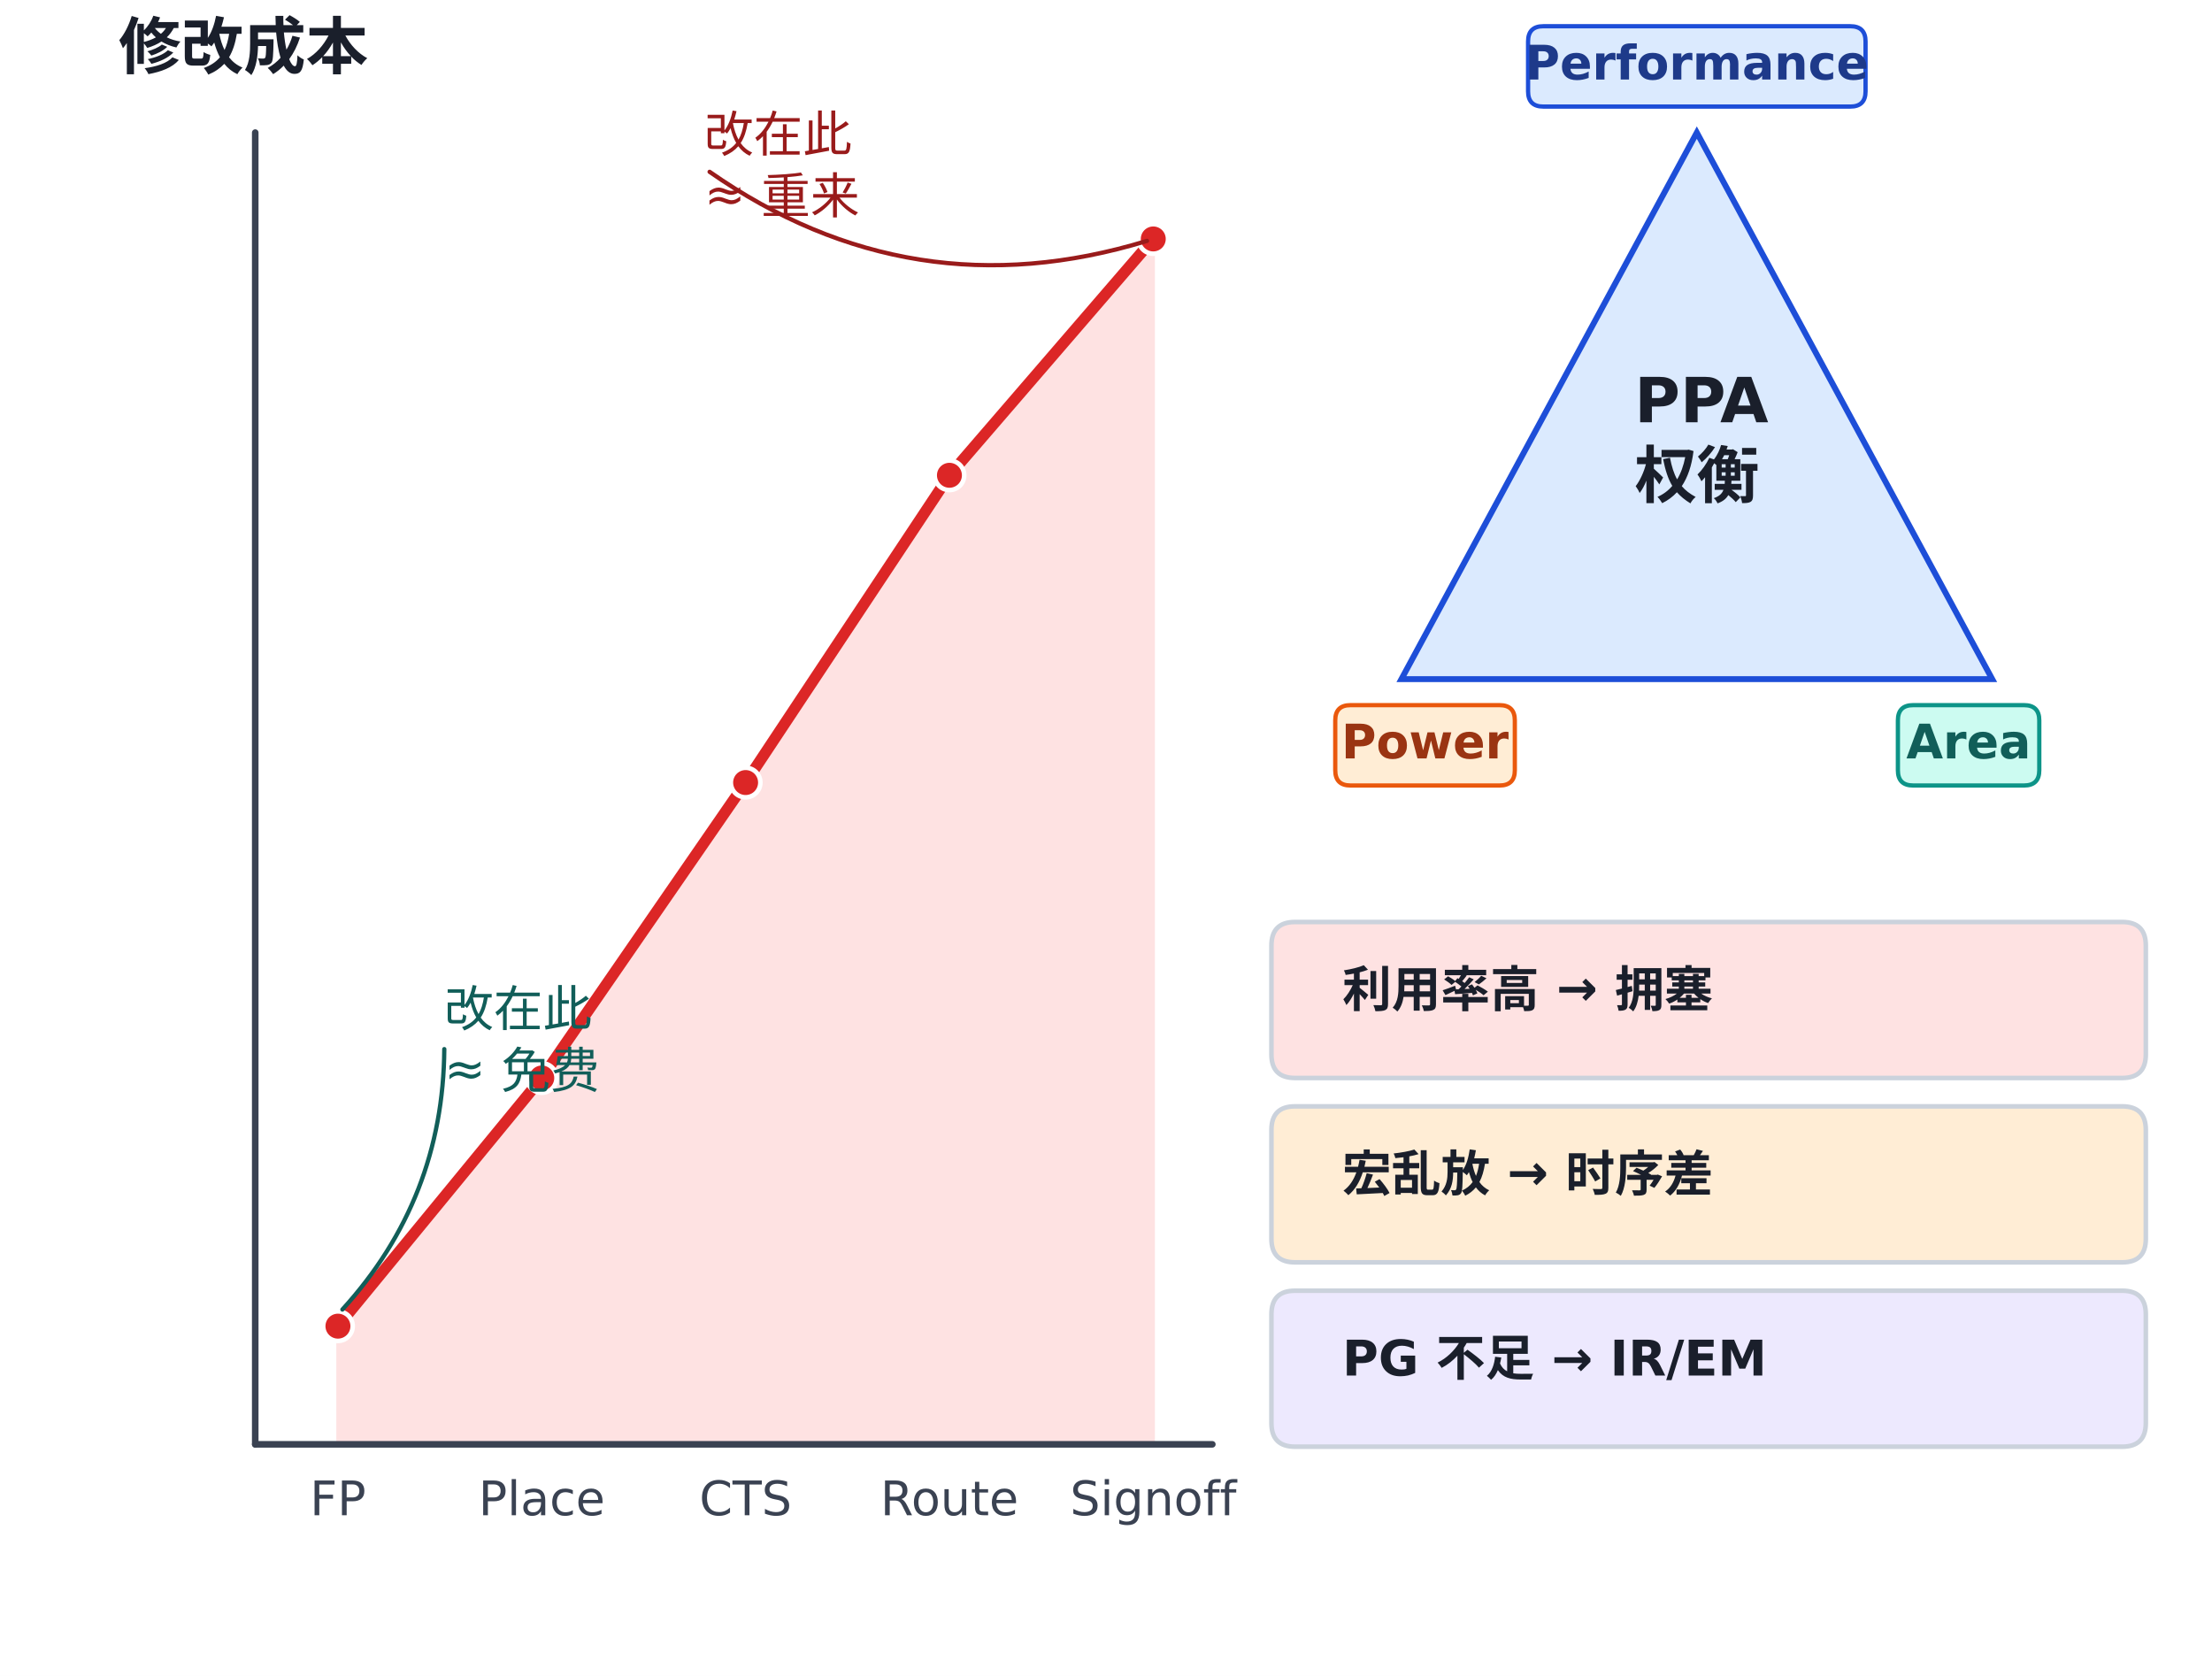
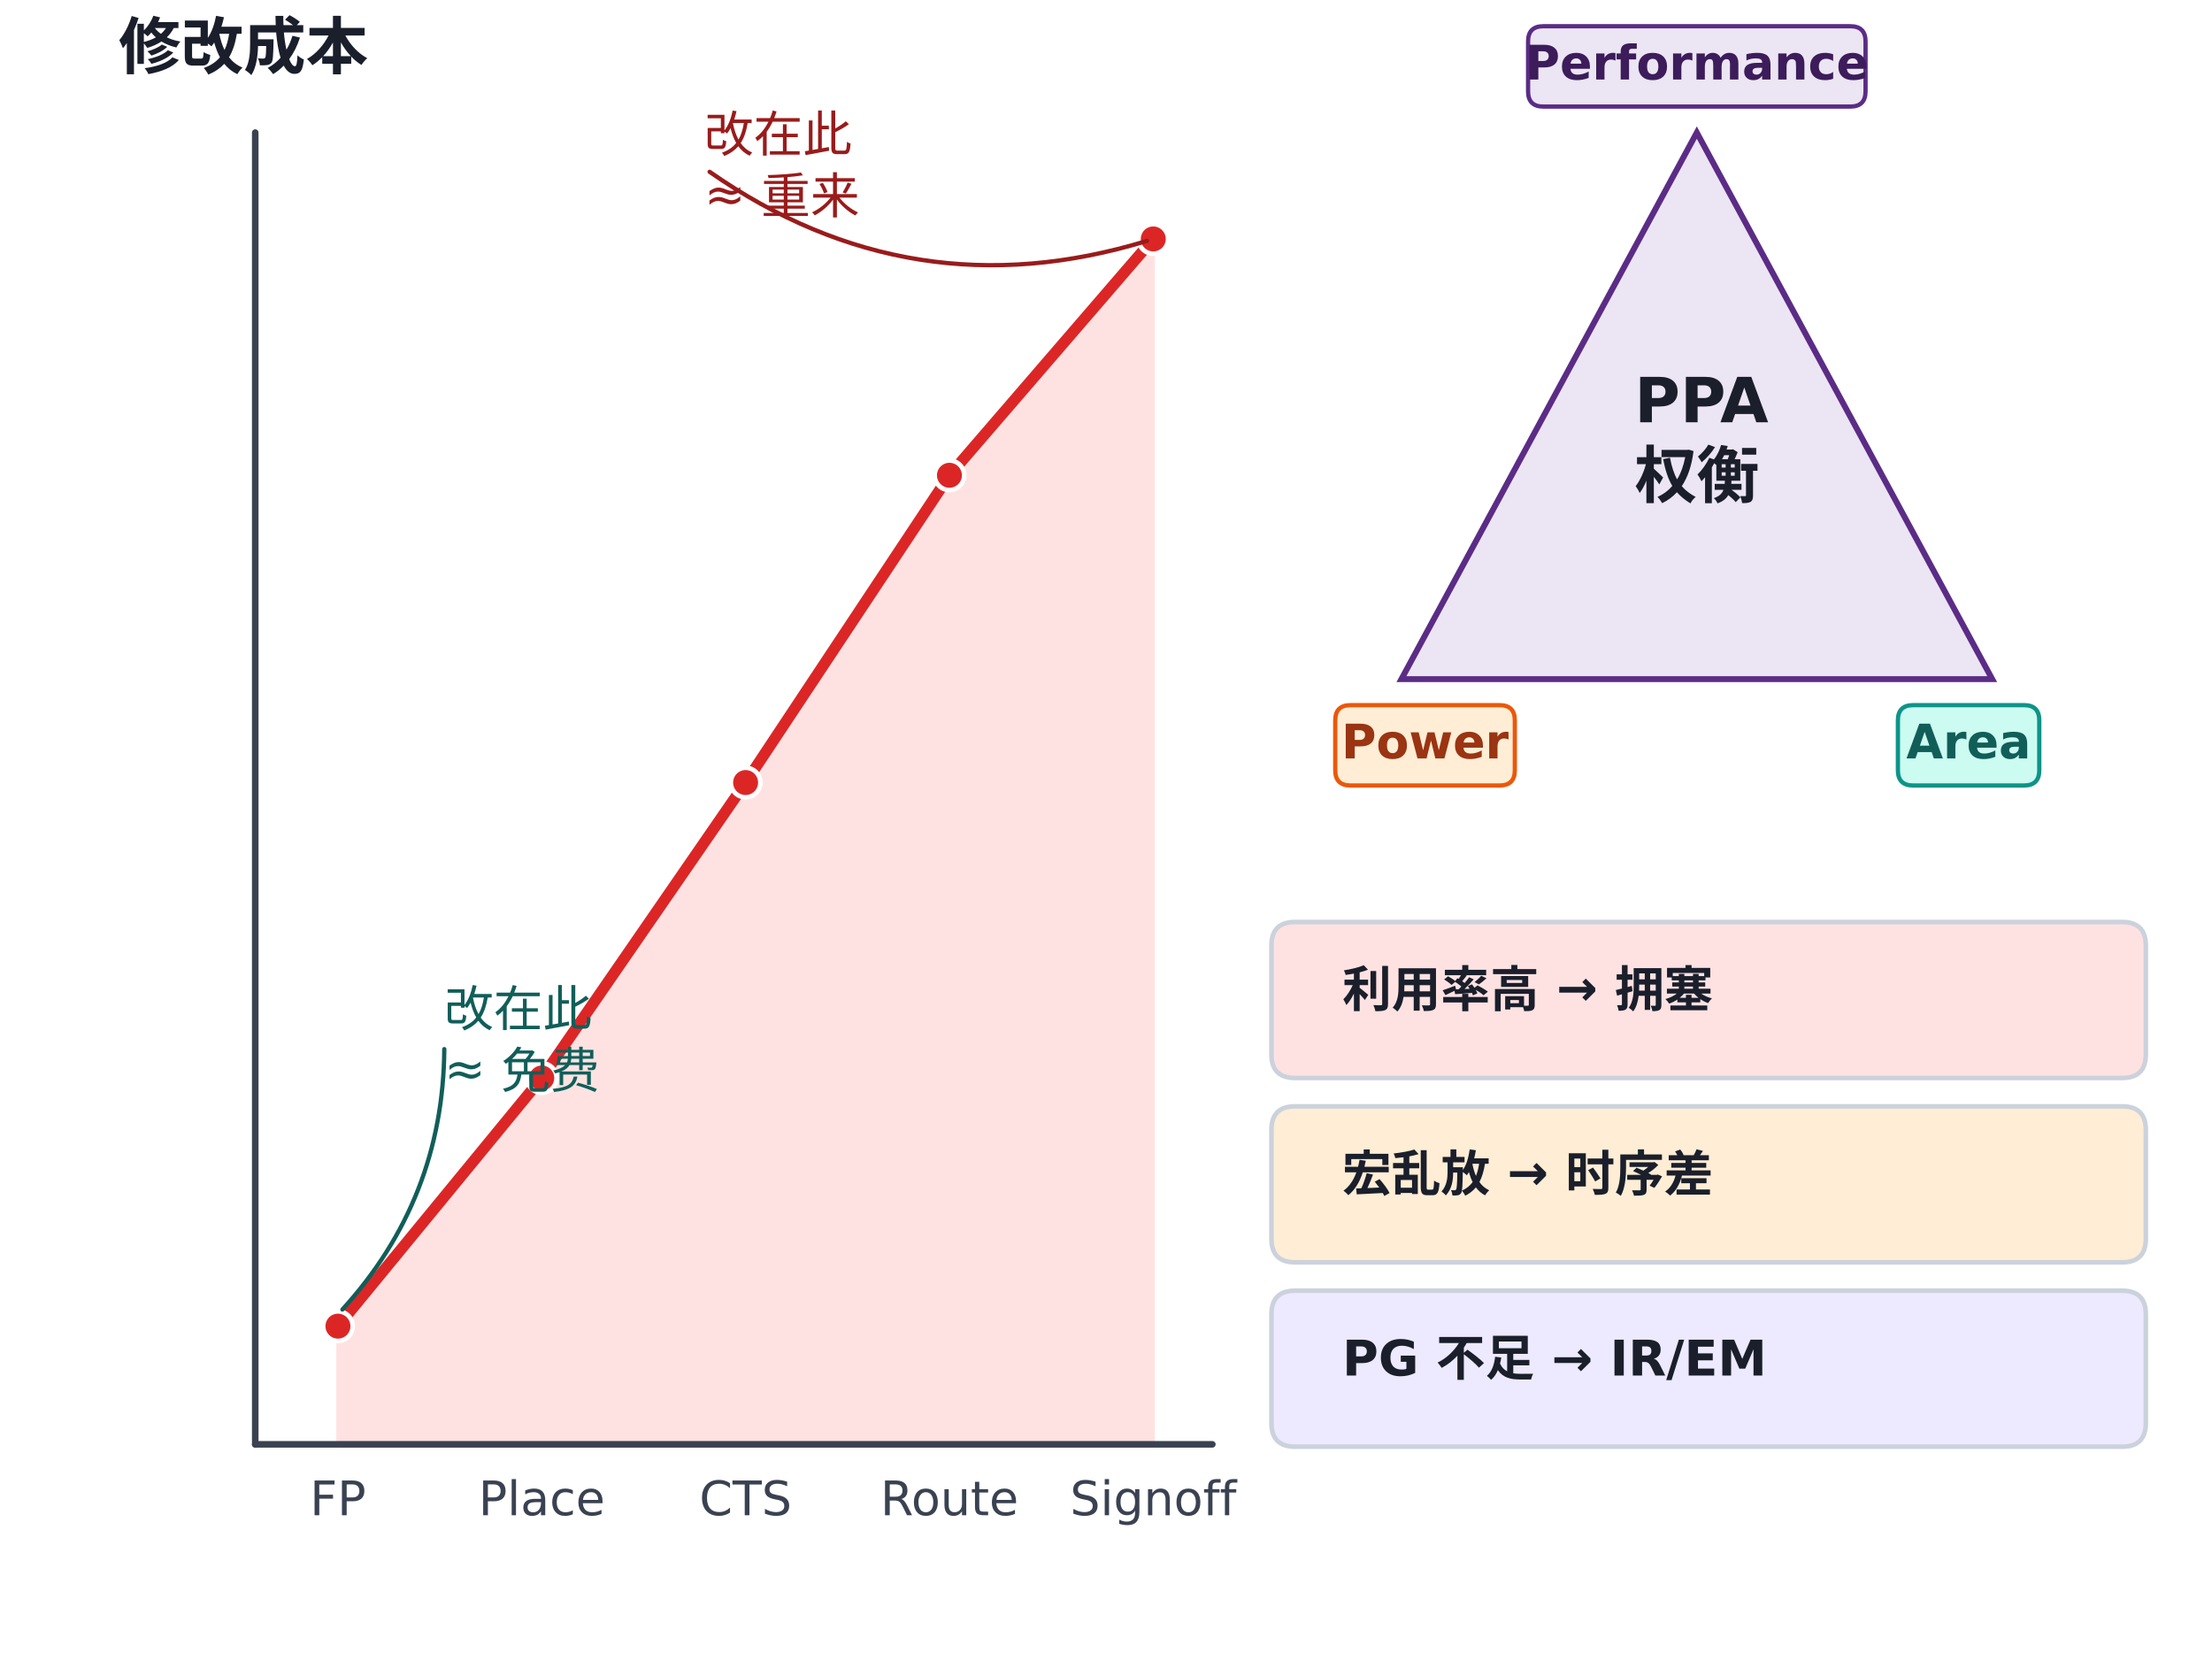
<svg xmlns="http://www.w3.org/2000/svg" xmlns:xlink="http://www.w3.org/1999/xlink" width="673.92pt" height="510.548pt" viewBox="0 0 673.92 510.548" version="1.1">
  <defs>
    <style type="text/css">*{stroke-linejoin: round; stroke-linecap: butt}</style>
  </defs>
  <g id="figure_1">
    <g id="patch_1">
      <path d="M 0 510.548  L 673.92 510.548  L 673.92 0  L 0 0  z " style="fill: #ffffff" />
    </g>
    <g id="axes_1">
      <g id="patch_2">
-         <path d="M 5.76 504.788  L 668.16 504.788  L 668.16 15.188  L 5.76 15.188  z " clip-path="url(#p4d29adbc15)" style="fill: #ffffff" />
+         <path d="M 5.76 504.788  L 668.16 504.788  L 668.16 15.188  L 5.76 15.188  z " clip-path="url(#p9945286bc7)" style="fill: #ffffff" />
      </g>
      <g id="FillBetweenPolyCollection_1">
        <defs>
-           <path id="m4a259db9da" d="M 102.96 -106.56  L 102.96 -70.56  L 165.06 -70.56  L 227.16 -70.56  L 289.26 -70.56  L 351.36 -70.56  L 351.36 -437.76  L 351.36 -437.76  L 289.26 -365.76  L 227.16 -272.16  L 165.06 -182.16  L 102.96 -106.56  z " style="stroke: #fee2e2" />
+           <path id="mccdefd1782" d="M 102.96 -106.56  L 102.96 -70.56  L 165.06 -70.56  L 227.16 -70.56  L 289.26 -70.56  L 351.36 -70.56  L 351.36 -437.76  L 351.36 -437.76  L 289.26 -365.76  L 227.16 -272.16  L 165.06 -182.16  L 102.96 -106.56  z " style="stroke: #fee2e2" />
        </defs>
-         <g clip-path="url(#p4d29adbc15)">
-           <use xlink:href="#m4a259db9da" x="0" y="510.548" style="fill: #fee2e2; stroke: #fee2e2" />
+         <g clip-path="url(#p9945286bc7)">
+           <use xlink:href="#mccdefd1782" x="0" y="510.548" style="fill: #fee2e2; stroke: #fee2e2" />
        </g>
      </g>
      <g id="line2d_1">
-         <path d="M 77.76 439.988  L 77.76 40.388  " clip-path="url(#p4d29adbc15)" style="fill: none; stroke: #3a4252; stroke-width: 2; stroke-linecap: round" />
+         <path d="M 77.76 439.988  L 77.76 40.388  " clip-path="url(#p9945286bc7)" style="fill: none; stroke: #3a4252; stroke-width: 2; stroke-linecap: round" />
      </g>
      <g id="line2d_2">
-         <path d="M 77.76 439.988  L 369.36 439.988  " clip-path="url(#p4d29adbc15)" style="fill: none; stroke: #3a4252; stroke-width: 2; stroke-linecap: round" />
+         <path d="M 77.76 439.988  L 369.36 439.988  " clip-path="url(#p9945286bc7)" style="fill: none; stroke: #3a4252; stroke-width: 2; stroke-linecap: round" />
      </g>
      <g id="patch_3">
-         <path d="M 516.96 40.388  L 426.96 206.888  L 606.96 206.888  z " clip-path="url(#p4d29adbc15)" style="fill: #dbeafe; stroke: #1d4ed8; stroke-width: 1.8; stroke-linejoin: miter" />
+         <path d="M 516.96 40.388  L 426.96 206.888  L 606.96 206.888  z " clip-path="url(#p9945286bc7)" style="fill: #ece5f3; stroke: #5b2c86; stroke-width: 1.8; stroke-linejoin: miter" />
      </g>
      <g id="patch_4">
-         <path d="M 394.56 328.388  L 646.56 328.388  Q 653.76 328.388 653.76 321.188  L 653.76 288.068  Q 653.76 280.868 646.56 280.868  L 394.56 280.868  Q 387.36 280.868 387.36 288.068  L 387.36 321.188  Q 387.36 328.388 394.56 328.388  z " clip-path="url(#p4d29adbc15)" style="fill: #fee2e2; stroke: #cbd2dc; stroke-width: 1.4; stroke-linejoin: miter" />
+         <path d="M 394.56 328.388  L 646.56 328.388  Q 653.76 328.388 653.76 321.188  L 653.76 288.068  Q 653.76 280.868 646.56 280.868  L 394.56 280.868  Q 387.36 280.868 387.36 288.068  L 387.36 321.188  Q 387.36 328.388 394.56 328.388  z " clip-path="url(#p9945286bc7)" style="fill: #fee2e2; stroke: #cbd2dc; stroke-width: 1.4; stroke-linejoin: miter" />
      </g>
      <g id="patch_5">
-         <path d="M 394.56 384.548  L 646.56 384.548  Q 653.76 384.548 653.76 377.348  L 653.76 344.228  Q 653.76 337.028 646.56 337.028  L 394.56 337.028  Q 387.36 337.028 387.36 344.228  L 387.36 377.348  Q 387.36 384.548 394.56 384.548  z " clip-path="url(#p4d29adbc15)" style="fill: #ffedd5; stroke: #cbd2dc; stroke-width: 1.4; stroke-linejoin: miter" />
+         <path d="M 394.56 384.548  L 646.56 384.548  Q 653.76 384.548 653.76 377.348  L 653.76 344.228  Q 653.76 337.028 646.56 337.028  L 394.56 337.028  Q 387.36 337.028 387.36 344.228  L 387.36 377.348  Q 387.36 384.548 394.56 384.548  z " clip-path="url(#p9945286bc7)" style="fill: #ffedd5; stroke: #cbd2dc; stroke-width: 1.4; stroke-linejoin: miter" />
      </g>
      <g id="patch_6">
-         <path d="M 394.56 440.708  L 646.56 440.708  Q 653.76 440.708 653.76 433.508  L 653.76 400.388  Q 653.76 393.188 646.56 393.188  L 394.56 393.188  Q 387.36 393.188 387.36 400.388  L 387.36 433.508  Q 387.36 440.708 394.56 440.708  z " clip-path="url(#p4d29adbc15)" style="fill: #ede9fe; stroke: #cbd2dc; stroke-width: 1.4; stroke-linejoin: miter" />
+         <path d="M 394.56 440.708  L 646.56 440.708  Q 653.76 440.708 653.76 433.508  L 653.76 400.388  Q 653.76 393.188 646.56 393.188  L 394.56 393.188  Q 387.36 393.188 387.36 400.388  L 387.36 433.508  Q 387.36 440.708 394.56 440.708  z " clip-path="url(#p9945286bc7)" style="fill: #ede9fe; stroke: #cbd2dc; stroke-width: 1.4; stroke-linejoin: miter" />
      </g>
      <g id="text_1">
        <text style="font-weight: 700; font-size: 19px; font-family: 'Microsoft YaHei', 'Microsoft YaHei UI', 'SimHei', 'Segoe UI', 'DejaVu Sans', sans-serif; text-anchor: middle; fill: #1a1f2b" x="74.16" y="20.948" transform="rotate(-0 74.16 20.94813)">修改成本</text>
      </g>
      <g id="line2d_3">
-         <path d="M 102.96 403.988  L 165.06 328.388  L 227.16 238.388  L 289.26 144.788  L 351.36 72.788  " clip-path="url(#p4d29adbc15)" style="fill: none; stroke: #dc2626; stroke-width: 3.4; stroke-linecap: round" />
+         <path d="M 102.96 403.988  L 165.06 328.388  L 227.16 238.388  L 289.26 144.788  L 351.36 72.788  " clip-path="url(#p9945286bc7)" style="fill: none; stroke: #dc2626; stroke-width: 3.4; stroke-linecap: round" />
      </g>
      <g id="text_2">
        <text style="font-size: 14.5px; font-family: 'Microsoft YaHei', 'Microsoft YaHei UI', 'SimHei', 'Segoe UI', 'DejaVu Sans', sans-serif; text-anchor: middle; fill: #3a4252" x="102.96" y="461.588" transform="rotate(-0 102.96 461.5881)">FP</text>
      </g>
      <g id="text_3">
        <text style="font-size: 14.5px; font-family: 'Microsoft YaHei', 'Microsoft YaHei UI', 'SimHei', 'Segoe UI', 'DejaVu Sans', sans-serif; text-anchor: middle; fill: #3a4252" x="165.06" y="461.588" transform="rotate(-0 165.06 461.5881)">Place</text>
      </g>
      <g id="text_4">
        <text style="font-size: 14.5px; font-family: 'Microsoft YaHei', 'Microsoft YaHei UI', 'SimHei', 'Segoe UI', 'DejaVu Sans', sans-serif; text-anchor: middle; fill: #3a4252" x="227.16" y="461.588" transform="rotate(-0 227.16 461.5881)">CTS</text>
      </g>
      <g id="text_5">
        <text style="font-size: 14.5px; font-family: 'Microsoft YaHei', 'Microsoft YaHei UI', 'SimHei', 'Segoe UI', 'DejaVu Sans', sans-serif; text-anchor: middle; fill: #3a4252" x="289.26" y="461.588" transform="rotate(-0 289.26 461.5881)">Route</text>
      </g>
      <g id="text_6">
        <text style="font-size: 14.5px; font-family: 'Microsoft YaHei', 'Microsoft YaHei UI', 'SimHei', 'Segoe UI', 'DejaVu Sans', sans-serif; text-anchor: middle; fill: #3a4252" x="351.36" y="461.588" transform="rotate(-0 351.36 461.5881)">Signoff</text>
      </g>
      <g id="text_7">
        <text style="font-weight: 700; font-size: 19px; font-family: 'Microsoft YaHei', 'Microsoft YaHei UI', 'SimHei', 'Segoe UI', 'DejaVu Sans', sans-serif; fill: #1a1f2b" transform="translate(497.9585 128.646)">PPA</text>
        <text style="font-weight: 700; font-size: 19px; font-family: 'Microsoft YaHei', 'Microsoft YaHei UI', 'SimHei', 'Segoe UI', 'DejaVu Sans', sans-serif; fill: #1a1f2b" transform="translate(497.96 151.5951)">权衡</text>
      </g>
      <g id="text_8">
        <text style="font-weight: 700; font-size: 15px; font-family: 'Microsoft YaHei', 'Microsoft YaHei UI', 'SimHei', 'Segoe UI', 'DejaVu Sans', sans-serif; text-anchor: start; fill: #1a1f2b" x="408.96" y="306.719" transform="rotate(-0 408.96 306.7188)">利用率高 → 拥塞</text>
      </g>
      <g id="text_9">
        <text style="font-weight: 700; font-size: 15px; font-family: 'Microsoft YaHei', 'Microsoft YaHei UI', 'SimHei', 'Segoe UI', 'DejaVu Sans', sans-serif; text-anchor: start; fill: #1a1f2b" x="408.96" y="362.879" transform="rotate(-0 408.96 362.8788)">宏乱放 → 时序差</text>
      </g>
      <g id="text_10">
        <text style="font-weight: 700; font-size: 15px; font-family: 'Microsoft YaHei', 'Microsoft YaHei UI', 'SimHei', 'Segoe UI', 'DejaVu Sans', sans-serif; text-anchor: start; fill: #1a1f2b" x="408.96" y="419.039" transform="rotate(-0 408.96 419.0387)">PG 不足 → IR/EM</text>
      </g>
      <g id="line2d_4">
        <defs>
-           <path id="m0a4bc8f9b0" d="M 0 4.5  C 1.193 4.5 2.338 4.026 3.182 3.182  C 4.026 2.338 4.5 1.193 4.5 0  C 4.5 -1.193 4.026 -2.338 3.182 -3.182  C 2.338 -4.026 1.193 -4.5 0 -4.5  C -1.193 -4.5 -2.338 -4.026 -3.182 -3.182  C -4.026 -2.338 -4.5 -1.193 -4.5 0  C -4.5 1.193 -4.026 2.338 -3.182 3.182  C -2.338 4.026 -1.193 4.5 0 4.5  z " style="stroke: #ffffff; stroke-width: 1.4" />
+           <path id="mc3c0cf236d" d="M 0 4.5  C 1.193 4.5 2.338 4.026 3.182 3.182  C 4.026 2.338 4.5 1.193 4.5 0  C 4.5 -1.193 4.026 -2.338 3.182 -3.182  C 2.338 -4.026 1.193 -4.5 0 -4.5  C -1.193 -4.5 -2.338 -4.026 -3.182 -3.182  C -4.026 -2.338 -4.5 -1.193 -4.5 0  C -4.5 1.193 -4.026 2.338 -3.182 3.182  C -2.338 4.026 -1.193 4.5 0 4.5  z " style="stroke: #ffffff; stroke-width: 1.4" />
        </defs>
-         <g clip-path="url(#p4d29adbc15)">
-           <use xlink:href="#m0a4bc8f9b0" x="102.96" y="403.988" style="fill: #dc2626; stroke: #ffffff; stroke-width: 1.4" />
+         <g clip-path="url(#p9945286bc7)">
+           <use xlink:href="#mc3c0cf236d" x="102.96" y="403.988" style="fill: #dc2626; stroke: #ffffff; stroke-width: 1.4" />
        </g>
      </g>
      <g id="line2d_5">
-         <g clip-path="url(#p4d29adbc15)">
-           <use xlink:href="#m0a4bc8f9b0" x="165.06" y="328.388" style="fill: #dc2626; stroke: #ffffff; stroke-width: 1.4" />
+         <g clip-path="url(#p9945286bc7)">
+           <use xlink:href="#mc3c0cf236d" x="165.06" y="328.388" style="fill: #dc2626; stroke: #ffffff; stroke-width: 1.4" />
        </g>
      </g>
      <g id="line2d_6">
-         <g clip-path="url(#p4d29adbc15)">
-           <use xlink:href="#m0a4bc8f9b0" x="227.16" y="238.388" style="fill: #dc2626; stroke: #ffffff; stroke-width: 1.4" />
+         <g clip-path="url(#p9945286bc7)">
+           <use xlink:href="#mc3c0cf236d" x="227.16" y="238.388" style="fill: #dc2626; stroke: #ffffff; stroke-width: 1.4" />
        </g>
      </g>
      <g id="line2d_7">
-         <g clip-path="url(#p4d29adbc15)">
-           <use xlink:href="#m0a4bc8f9b0" x="289.26" y="144.788" style="fill: #dc2626; stroke: #ffffff; stroke-width: 1.4" />
+         <g clip-path="url(#p9945286bc7)">
+           <use xlink:href="#mc3c0cf236d" x="289.26" y="144.788" style="fill: #dc2626; stroke: #ffffff; stroke-width: 1.4" />
        </g>
      </g>
      <g id="line2d_8">
-         <g clip-path="url(#p4d29adbc15)">
-           <use xlink:href="#m0a4bc8f9b0" x="351.36" y="72.788" style="fill: #dc2626; stroke: #ffffff; stroke-width: 1.4" />
+         <g clip-path="url(#p9945286bc7)">
+           <use xlink:href="#mc3c0cf236d" x="351.36" y="72.788" style="fill: #dc2626; stroke: #ffffff; stroke-width: 1.4" />
        </g>
      </g>
      <g id="patch_7">
-         <path d="M 135.361 319.59  Q 135.04 365.203 104.318 398.92  " clip-path="url(#p4d29adbc15)" style="fill: none; stroke: #115e59; stroke-width: 1.3; stroke-linecap: round" />
+         <path d="M 135.361 319.59  Q 135.04 365.203 104.318 398.92  " clip-path="url(#p9945286bc7)" style="fill: none; stroke: #115e59; stroke-width: 1.3; stroke-linecap: round" />
      </g>
      <g id="text_11">
        <text style="font-size: 15px; font-family: 'Microsoft YaHei', 'Microsoft YaHei UI', 'SimHei', 'Segoe UI', 'DejaVu Sans', sans-serif; fill: #115e59" transform="translate(135.36 312.6602)">改在此</text>
        <text style="font-size: 15px; font-family: 'Microsoft YaHei', 'Microsoft YaHei UI', 'SimHei', 'Segoe UI', 'DejaVu Sans', sans-serif; fill: #115e59" transform="translate(135.36 330.7778)">≈ 免费</text>
      </g>
      <g id="patch_8">
-         <path d="M 216.196 52.344  Q 277.701 95.315 349.454 73.381  " clip-path="url(#p4d29adbc15)" style="fill: none; stroke: #991b1b; stroke-width: 1.3; stroke-linecap: round" />
+         <path d="M 216.196 52.344  Q 277.701 95.315 349.454 73.381  " clip-path="url(#p9945286bc7)" style="fill: none; stroke: #991b1b; stroke-width: 1.3; stroke-linecap: round" />
      </g>
      <g id="text_12">
        <text style="font-size: 15px; font-family: 'Microsoft YaHei', 'Microsoft YaHei UI', 'SimHei', 'Segoe UI', 'DejaVu Sans', sans-serif; fill: #991b1b" transform="translate(214.56 46.26016)">改在此</text>
        <text style="font-size: 15px; font-family: 'Microsoft YaHei', 'Microsoft YaHei UI', 'SimHei', 'Segoe UI', 'DejaVu Sans', sans-serif; fill: #991b1b" transform="translate(214.56 64.37781)">≈ 重来</text>
      </g>
      <g id="text_13">
        <g id="patch_9">
-           <path d="M 470.193 32.466  L 563.727 32.466  Q 568.367 32.466 568.367 27.826  L 568.367 12.63  Q 568.367 7.99 563.727 7.99  L 470.193 7.99  Q 465.553 7.99 465.553 12.63  L 465.553 27.826  Q 465.553 32.466 470.193 32.466  z " style="fill: #dbeafe; stroke: #1d4ed8; stroke-width: 1.3; stroke-linejoin: miter" />
+           <path d="M 470.193 32.466  L 563.727 32.466  Q 568.367 32.466 568.367 27.826  L 568.367 12.63  Q 568.367 7.99 563.727 7.99  L 470.193 7.99  Q 465.553 7.99 465.553 12.63  L 465.553 27.826  Q 465.553 32.466 470.193 32.466  z " style="fill: #ece5f3; stroke: #5b2c86; stroke-width: 1.3; stroke-linejoin: miter" />
        </g>
-         <text style="font-weight: 700; font-size: 14.5px; font-family: 'Microsoft YaHei', 'Microsoft YaHei UI', 'SimHei', 'Segoe UI', 'DejaVu Sans', sans-serif; text-anchor: middle; fill: #1e3a8a" x="516.96" y="24.221" transform="rotate(-0 516.96 24.22129)">Performance</text>
+         <text style="font-weight: 700; font-size: 14.5px; font-family: 'Microsoft YaHei', 'Microsoft YaHei UI', 'SimHei', 'Segoe UI', 'DejaVu Sans', sans-serif; text-anchor: middle; fill: #3c1c5a" x="516.96" y="24.221" transform="rotate(-0 516.96 24.22129)">Performance</text>
      </g>
      <g id="text_14">
        <g id="patch_10">
          <path d="M 411.445 239.286  L 456.875 239.286  Q 461.515 239.286 461.515 234.646  L 461.515 219.45  Q 461.515 214.81 456.875 214.81  L 411.445 214.81  Q 406.805 214.81 406.805 219.45  L 406.805 234.646  Q 406.805 239.286 411.445 239.286  z " style="fill: #ffedd5; stroke: #ea580c; stroke-width: 1.3; stroke-linejoin: miter" />
        </g>
        <text style="font-weight: 700; font-size: 14.5px; font-family: 'Microsoft YaHei', 'Microsoft YaHei UI', 'SimHei', 'Segoe UI', 'DejaVu Sans', sans-serif; text-anchor: middle; fill: #9a3412" x="434.16" y="231.041" transform="rotate(-0 434.16 231.0413)">Power</text>
      </g>
      <g id="text_15">
        <g id="patch_11">
          <path d="M 582.863 239.286  L 616.657 239.286  Q 621.297 239.286 621.297 234.646  L 621.297 219.45  Q 621.297 214.81 616.657 214.81  L 582.863 214.81  Q 578.223 214.81 578.223 219.45  L 578.223 234.646  Q 578.223 239.286 582.863 239.286  z " style="fill: #ccfbf1; stroke: #0d9488; stroke-width: 1.3; stroke-linejoin: miter" />
        </g>
        <text style="font-weight: 700; font-size: 14.5px; font-family: 'Microsoft YaHei', 'Microsoft YaHei UI', 'SimHei', 'Segoe UI', 'DejaVu Sans', sans-serif; text-anchor: middle; fill: #115e59" x="599.76" y="231.041" transform="rotate(-0 599.76 231.0413)">Area</text>
      </g>
    </g>
  </g>
  <defs>
-     <clipPath id="p4d29adbc15">
+     <clipPath id="p9945286bc7">
      <rect x="5.76" y="15.188" width="662.4" height="489.6" />
    </clipPath>
  </defs>
</svg>
